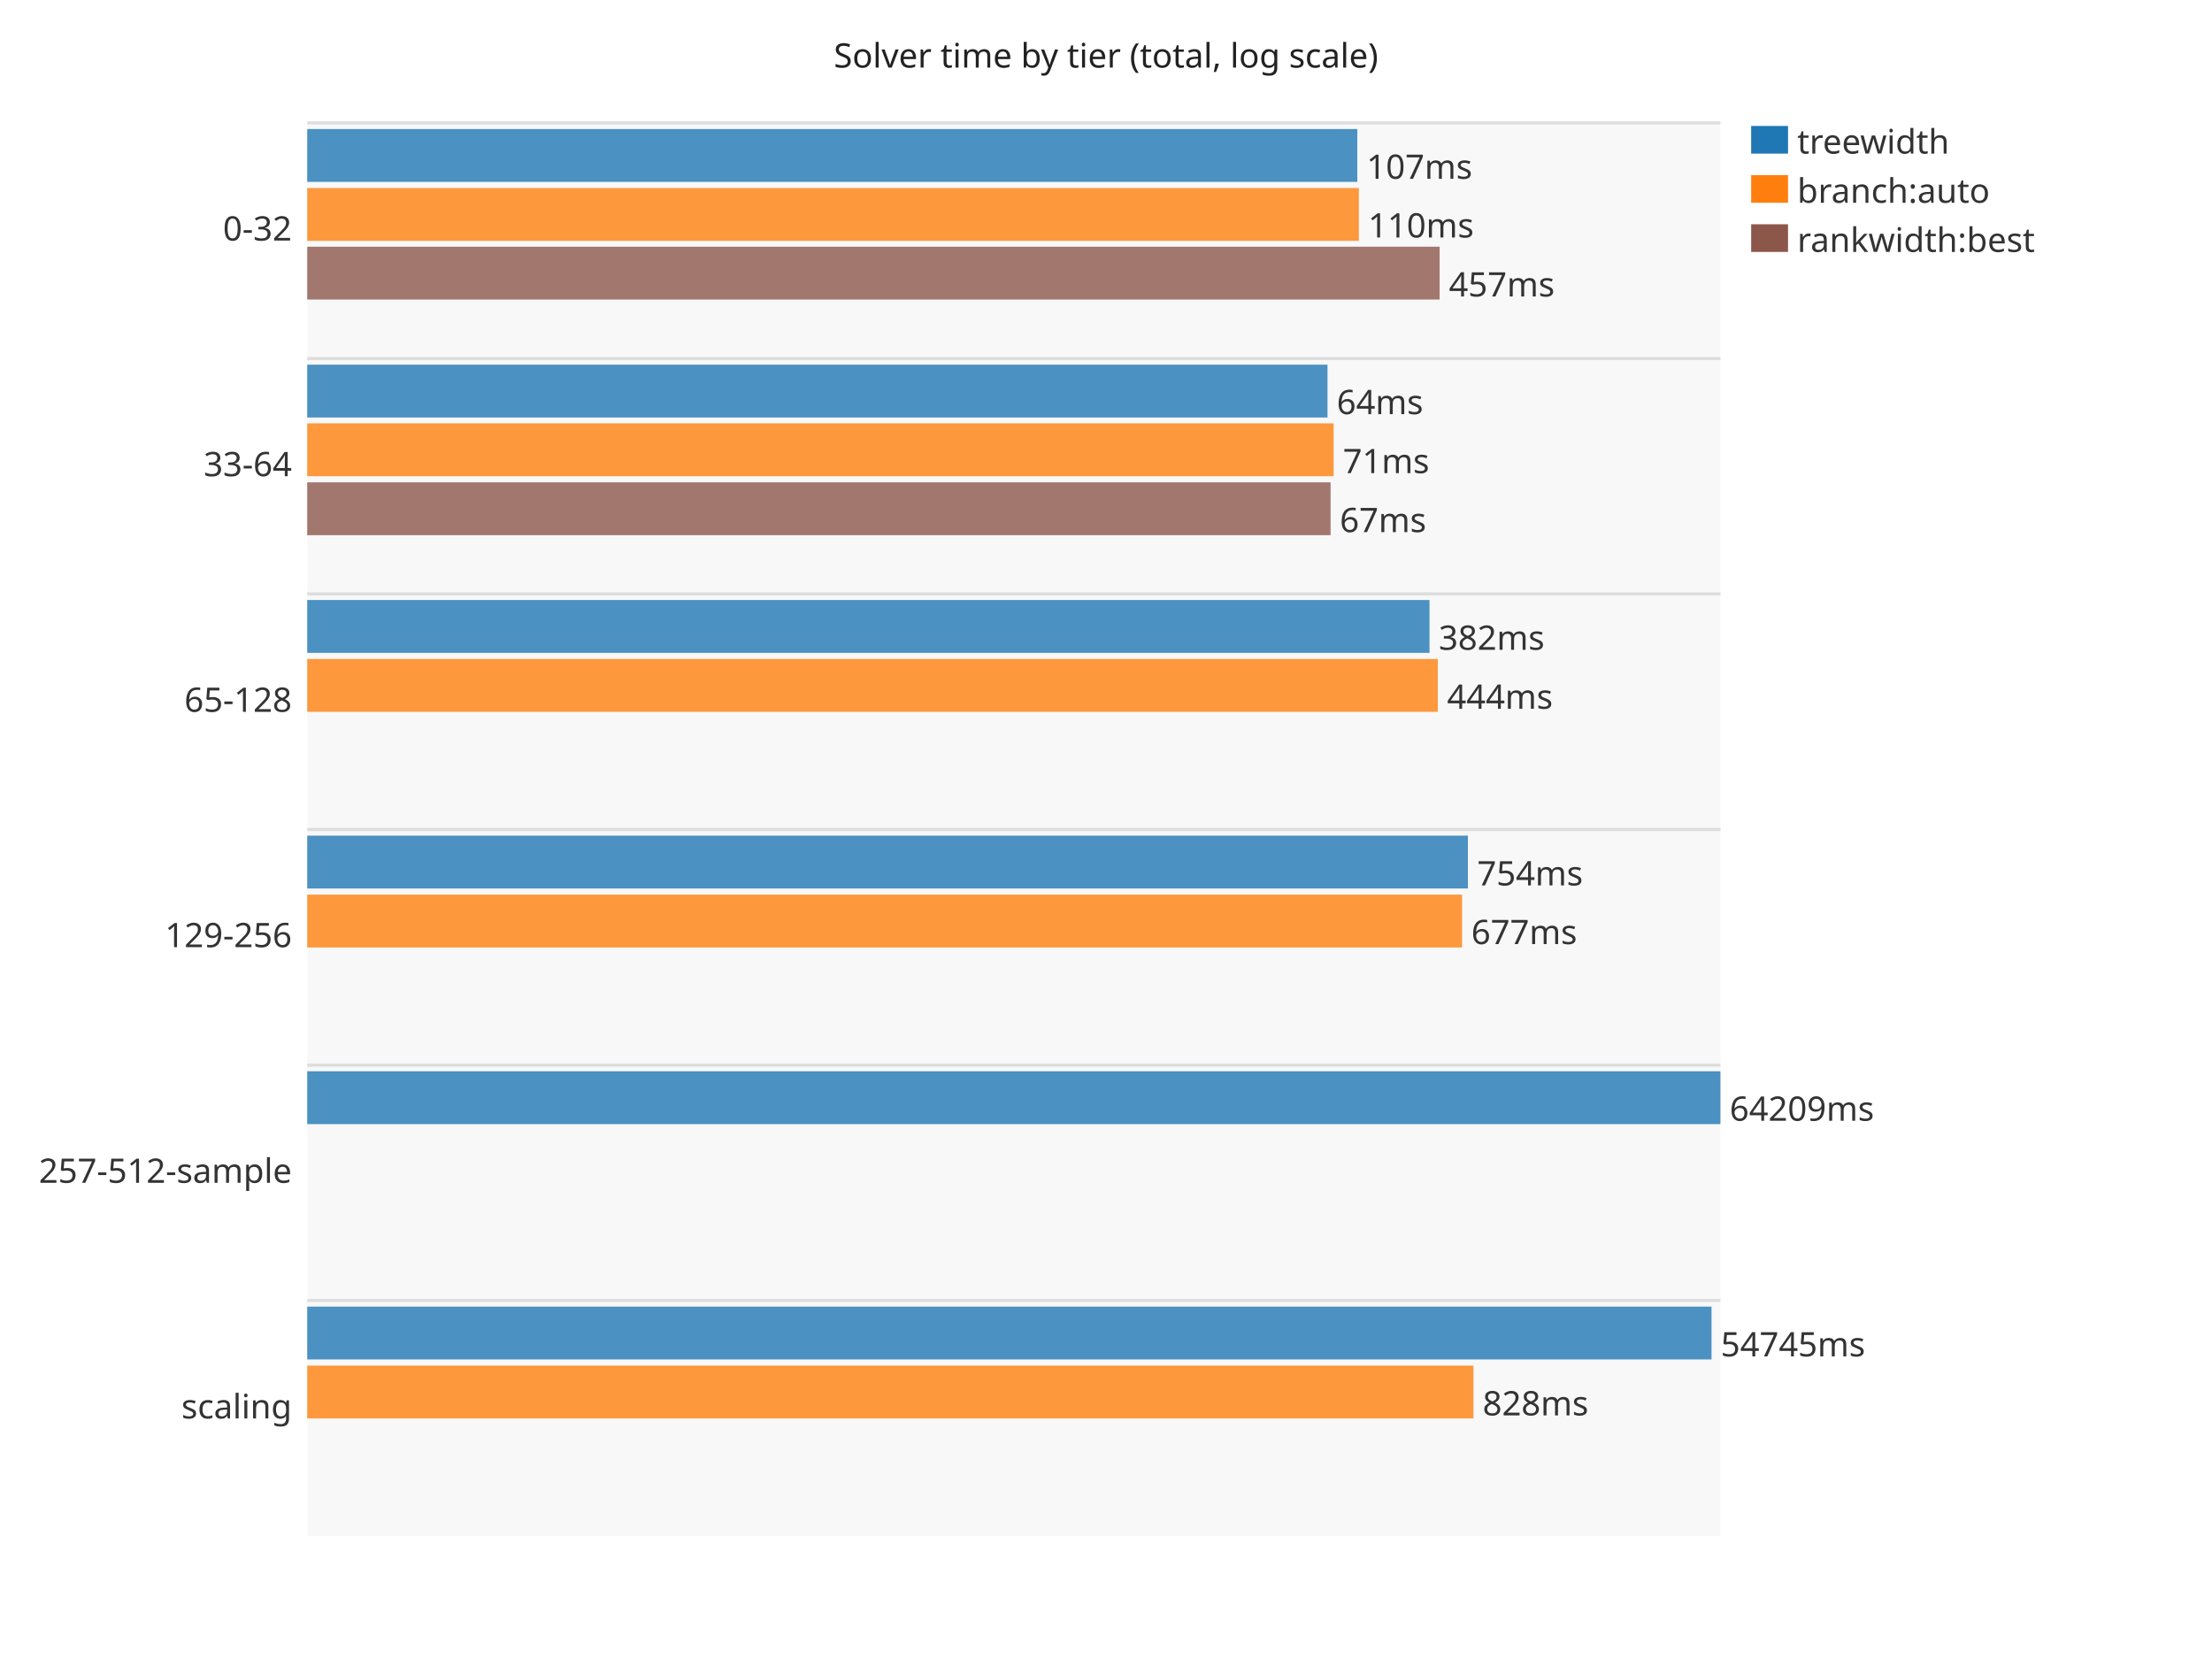
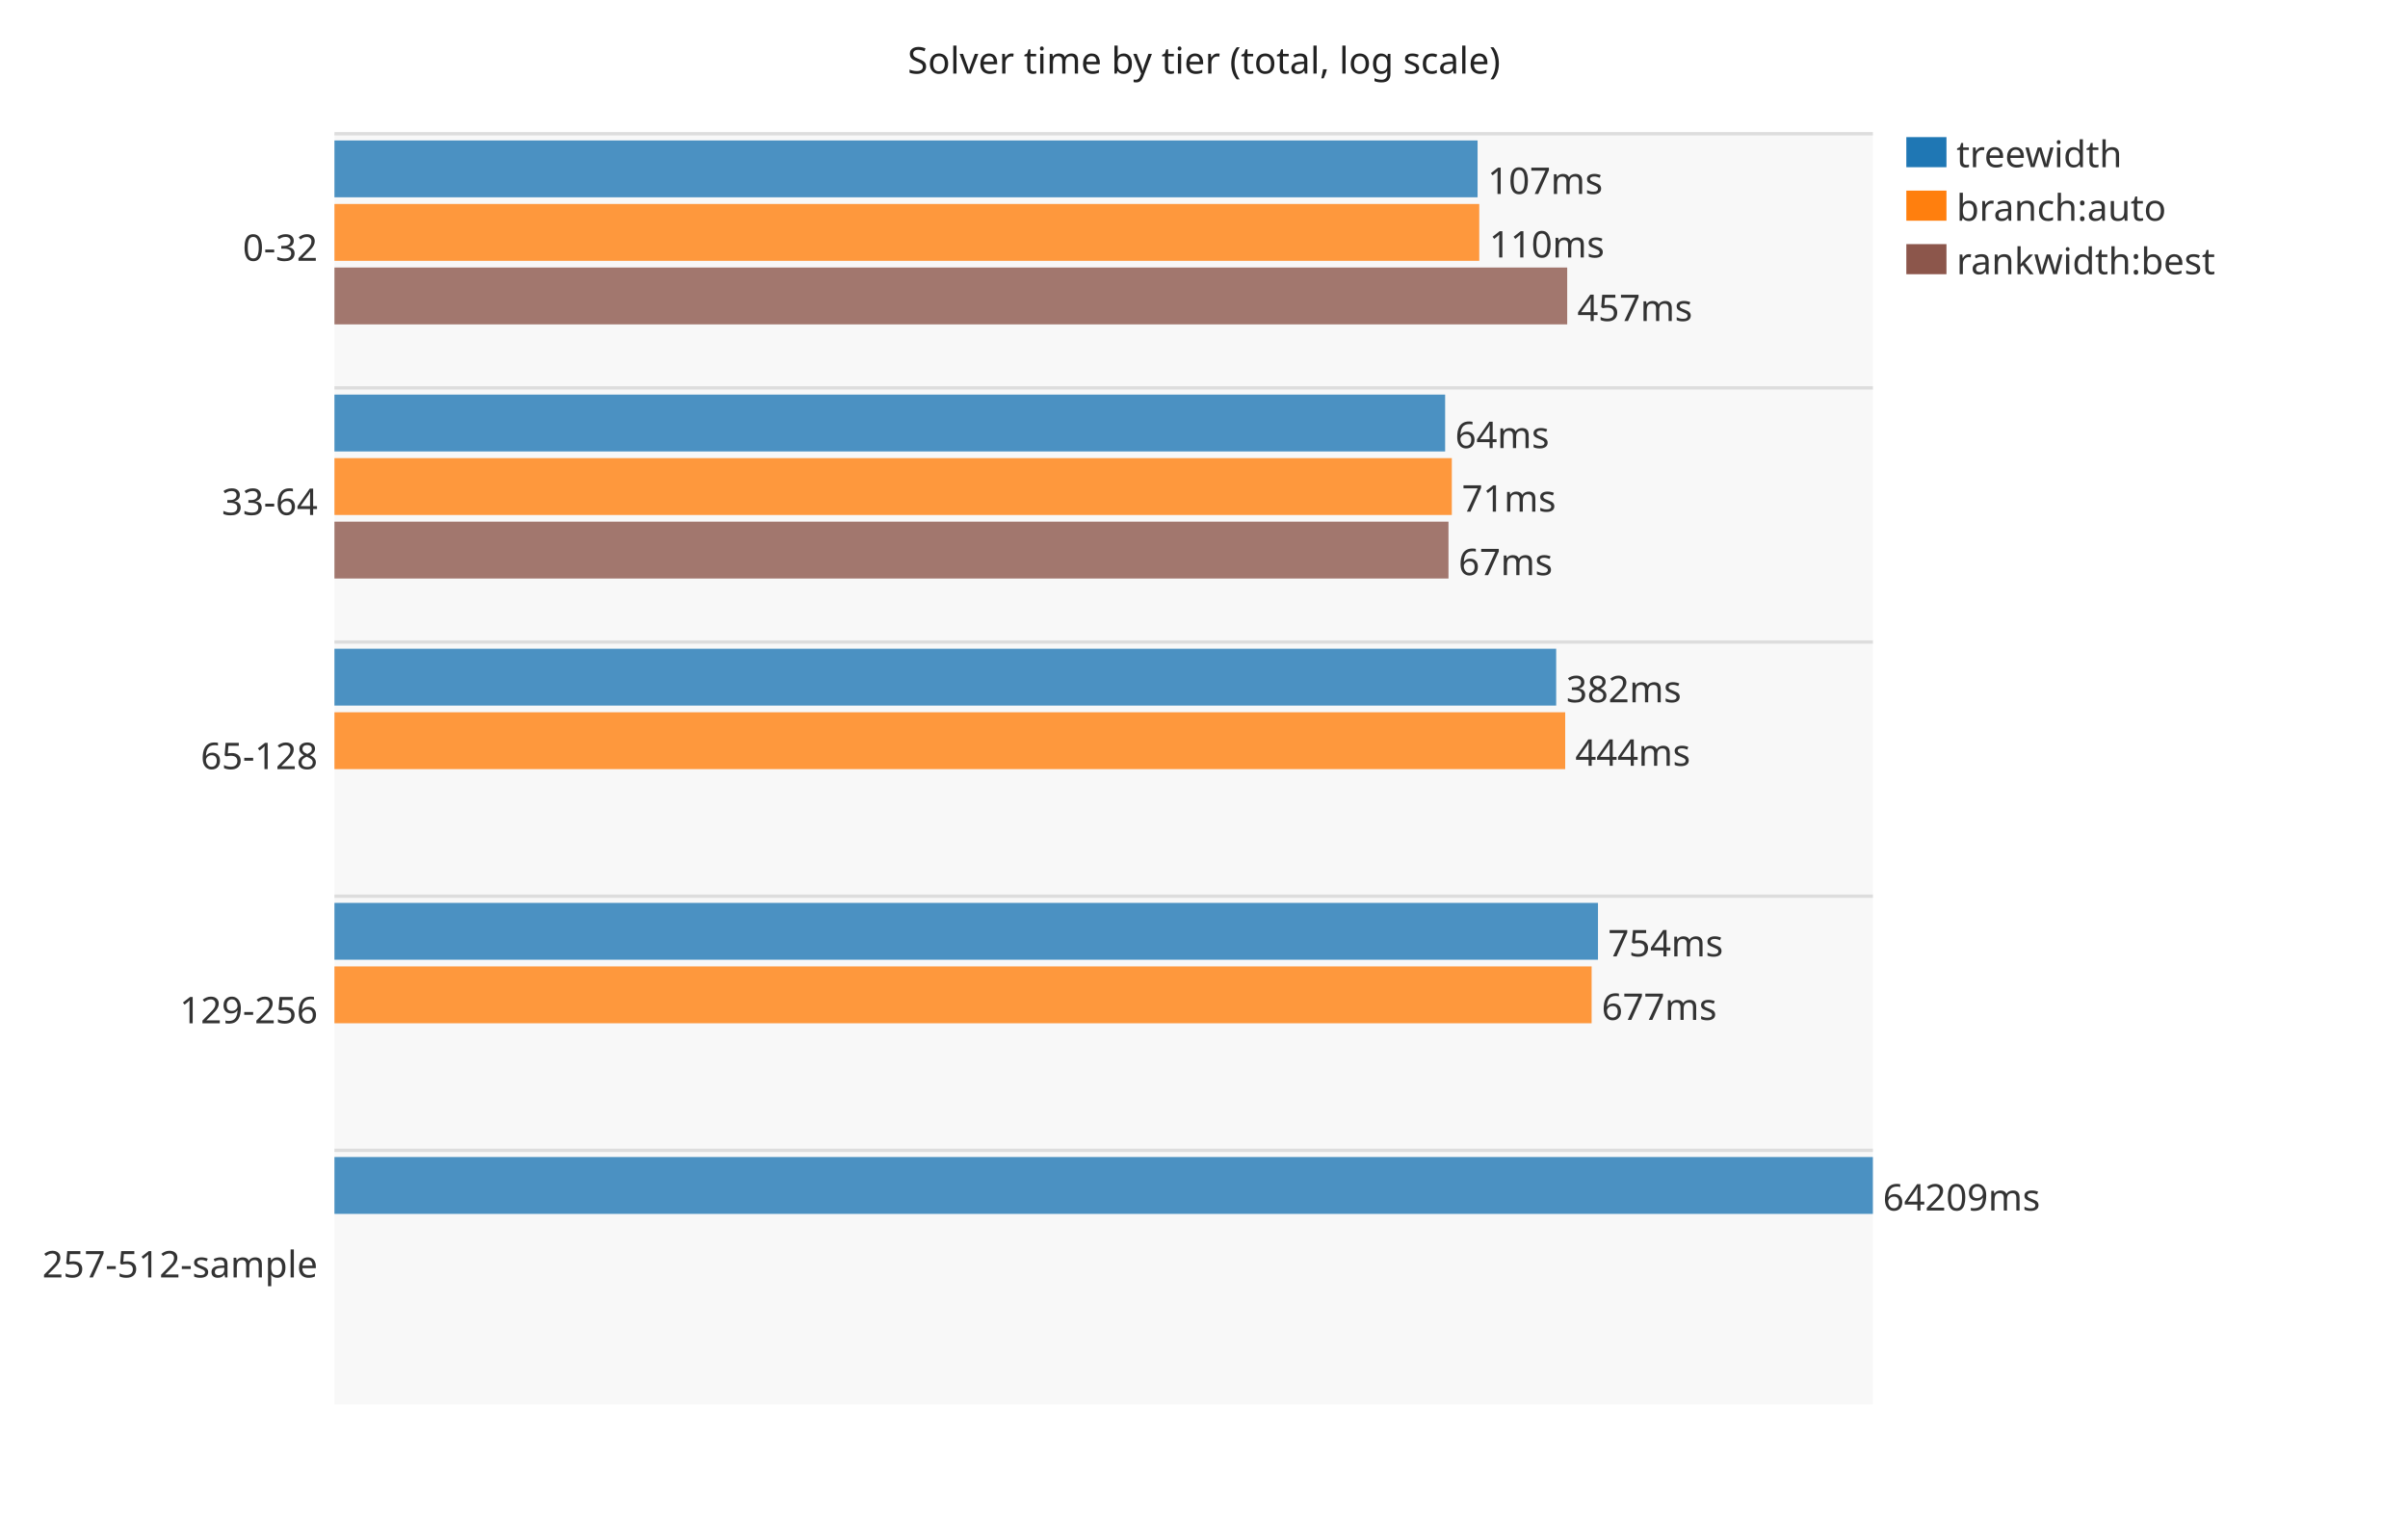
- <svg xmlns="http://www.w3.org/2000/svg" width="720" height="540" viewBox="0 0 720 540">
+ <svg xmlns="http://www.w3.org/2000/svg" width="720" height="460" viewBox="0 0 720 460">
  <style>text{font-family:sans-serif;font-size:11px;}</style>
-   <rect x="100.0" y="40.0" width="460.0" height="460.0" fill="#f8f8f8" opacity="1.00" />
+   <rect x="100.0" y="40.0" width="460.0" height="380.0" fill="#f8f8f8" opacity="1.00" />
  <text x="360.0" y="22.0" text-anchor="middle" fill="#222" font-size="13">Solver time by tier (total, log scale)</text>
-   <text x="95.0" y="78.3" text-anchor="end" fill="#333" font-size="10">0-32</text>
+   <text x="95.0" y="78.0" text-anchor="end" fill="#333" font-size="10">0-32</text>
  <line x1="100.0" y1="40.0" x2="560.0" y2="40.0" stroke="#ddd" stroke-width="1.0" />
-   <rect x="100.0" y="42.0" width="341.8" height="17.2" fill="#1f77b4" opacity="0.80" />
-   <text x="444.8" y="58.2" text-anchor="start" fill="#333" font-size="9">107ms</text>
-   <rect x="100.0" y="61.2" width="342.3" height="17.2" fill="#ff7f0e" opacity="0.80" />
-   <text x="445.3" y="77.3" text-anchor="start" fill="#333" font-size="9">110ms</text>
-   <rect x="100.0" y="80.3" width="368.6" height="17.2" fill="#8c564b" opacity="0.80" />
-   <text x="471.6" y="96.5" text-anchor="start" fill="#333" font-size="9">457ms</text>
-   <text x="95.0" y="155.0" text-anchor="end" fill="#333" font-size="10">33-64</text>
-   <line x1="100.0" y1="116.7" x2="560.0" y2="116.7" stroke="#ddd" stroke-width="1.0" />
-   <rect x="100.0" y="118.7" width="332.1" height="17.2" fill="#1f77b4" opacity="0.80" />
-   <text x="435.1" y="134.8" text-anchor="start" fill="#333" font-size="9">64ms</text>
-   <rect x="100.0" y="137.8" width="334.1" height="17.2" fill="#ff7f0e" opacity="0.80" />
-   <text x="437.1" y="154.0" text-anchor="start" fill="#333" font-size="9">71ms</text>
-   <rect x="100.0" y="157.0" width="333.1" height="17.2" fill="#8c564b" opacity="0.80" />
-   <text x="436.1" y="173.2" text-anchor="start" fill="#333" font-size="9">67ms</text>
-   <text x="95.0" y="231.7" text-anchor="end" fill="#333" font-size="10">65-128</text>
-   <line x1="100.0" y1="193.3" x2="560.0" y2="193.3" stroke="#ddd" stroke-width="1.0" />
-   <rect x="100.0" y="195.3" width="365.3" height="17.2" fill="#1f77b4" opacity="0.80" />
-   <text x="468.3" y="211.5" text-anchor="start" fill="#333" font-size="9">382ms</text>
-   <rect x="100.0" y="214.5" width="368.0" height="17.2" fill="#ff7f0e" opacity="0.80" />
-   <text x="471.0" y="230.7" text-anchor="start" fill="#333" font-size="9">444ms</text>
-   <text x="95.0" y="308.3" text-anchor="end" fill="#333" font-size="10">129-256</text>
-   <line x1="100.0" y1="270.0" x2="560.0" y2="270.0" stroke="#ddd" stroke-width="1.0" />
-   <rect x="100.0" y="272.0" width="377.8" height="17.2" fill="#1f77b4" opacity="0.80" />
-   <text x="480.8" y="288.2" text-anchor="start" fill="#333" font-size="9">754ms</text>
-   <rect x="100.0" y="291.2" width="375.9" height="17.2" fill="#ff7f0e" opacity="0.80" />
-   <text x="478.9" y="307.3" text-anchor="start" fill="#333" font-size="9">677ms</text>
-   <text x="95.0" y="385.0" text-anchor="end" fill="#333" font-size="10">257-512-sample</text>
-   <line x1="100.0" y1="346.7" x2="560.0" y2="346.7" stroke="#ddd" stroke-width="1.0" />
-   <rect x="100.0" y="348.7" width="460.0" height="17.2" fill="#1f77b4" opacity="0.80" />
-   <text x="563.0" y="364.8" text-anchor="start" fill="#333" font-size="9">64209ms</text>
-   <text x="95.0" y="461.7" text-anchor="end" fill="#333" font-size="10">scaling</text>
-   <line x1="100.0" y1="423.3" x2="560.0" y2="423.3" stroke="#ddd" stroke-width="1.0" />
-   <rect x="100.0" y="425.3" width="457.1" height="17.2" fill="#1f77b4" opacity="0.80" />
-   <text x="560.1" y="441.5" text-anchor="start" fill="#333" font-size="9">54745ms</text>
-   <rect x="100.0" y="444.5" width="379.6" height="17.2" fill="#ff7f0e" opacity="0.80" />
-   <text x="482.6" y="460.7" text-anchor="start" fill="#333" font-size="9">828ms</text>
+   <rect x="100.0" y="42.0" width="341.8" height="17.0" fill="#1f77b4" opacity="0.80" />
+   <text x="444.8" y="58.0" text-anchor="start" fill="#333" font-size="9">107ms</text>
+   <rect x="100.0" y="61.0" width="342.3" height="17.0" fill="#ff7f0e" opacity="0.80" />
+   <text x="445.3" y="77.0" text-anchor="start" fill="#333" font-size="9">110ms</text>
+   <rect x="100.0" y="80.0" width="368.6" height="17.0" fill="#8c564b" opacity="0.80" />
+   <text x="471.6" y="96.0" text-anchor="start" fill="#333" font-size="9">457ms</text>
+   <text x="95.0" y="154.0" text-anchor="end" fill="#333" font-size="10">33-64</text>
+   <line x1="100.0" y1="116.0" x2="560.0" y2="116.0" stroke="#ddd" stroke-width="1.0" />
+   <rect x="100.0" y="118.0" width="332.1" height="17.0" fill="#1f77b4" opacity="0.80" />
+   <text x="435.1" y="134.0" text-anchor="start" fill="#333" font-size="9">64ms</text>
+   <rect x="100.0" y="137.0" width="334.1" height="17.0" fill="#ff7f0e" opacity="0.80" />
+   <text x="437.1" y="153.0" text-anchor="start" fill="#333" font-size="9">71ms</text>
+   <rect x="100.0" y="156.0" width="333.1" height="17.0" fill="#8c564b" opacity="0.80" />
+   <text x="436.1" y="172.0" text-anchor="start" fill="#333" font-size="9">67ms</text>
+   <text x="95.0" y="230.0" text-anchor="end" fill="#333" font-size="10">65-128</text>
+   <line x1="100.0" y1="192.0" x2="560.0" y2="192.0" stroke="#ddd" stroke-width="1.0" />
+   <rect x="100.0" y="194.0" width="365.3" height="17.0" fill="#1f77b4" opacity="0.80" />
+   <text x="468.3" y="210.0" text-anchor="start" fill="#333" font-size="9">382ms</text>
+   <rect x="100.0" y="213.0" width="368.0" height="17.0" fill="#ff7f0e" opacity="0.80" />
+   <text x="471.0" y="229.0" text-anchor="start" fill="#333" font-size="9">444ms</text>
+   <text x="95.0" y="306.0" text-anchor="end" fill="#333" font-size="10">129-256</text>
+   <line x1="100.0" y1="268.0" x2="560.0" y2="268.0" stroke="#ddd" stroke-width="1.0" />
+   <rect x="100.0" y="270.0" width="377.8" height="17.0" fill="#1f77b4" opacity="0.80" />
+   <text x="480.8" y="286.0" text-anchor="start" fill="#333" font-size="9">754ms</text>
+   <rect x="100.0" y="289.0" width="375.9" height="17.0" fill="#ff7f0e" opacity="0.80" />
+   <text x="478.9" y="305.0" text-anchor="start" fill="#333" font-size="9">677ms</text>
+   <text x="95.0" y="382.0" text-anchor="end" fill="#333" font-size="10">257-512-sample</text>
+   <line x1="100.0" y1="344.0" x2="560.0" y2="344.0" stroke="#ddd" stroke-width="1.0" />
+   <rect x="100.0" y="346.0" width="460.0" height="17.0" fill="#1f77b4" opacity="0.80" />
+   <text x="563.0" y="362.0" text-anchor="start" fill="#333" font-size="9">64209ms</text>
  <rect x="570.0" y="41.0" width="12.0" height="9.0" fill="#1f77b4" opacity="1.00" />
  <text x="585.0" y="50.0" text-anchor="start" fill="#333" font-size="10">treewidth</text>
  <rect x="570.0" y="57.0" width="12.0" height="9.0" fill="#ff7f0e" opacity="1.00" />
  <text x="585.0" y="66.0" text-anchor="start" fill="#333" font-size="10">branch:auto</text>
  <rect x="570.0" y="73.0" width="12.0" height="9.0" fill="#8c564b" opacity="1.00" />
  <text x="585.0" y="82.0" text-anchor="start" fill="#333" font-size="10">rankwidth:best</text>
</svg>
